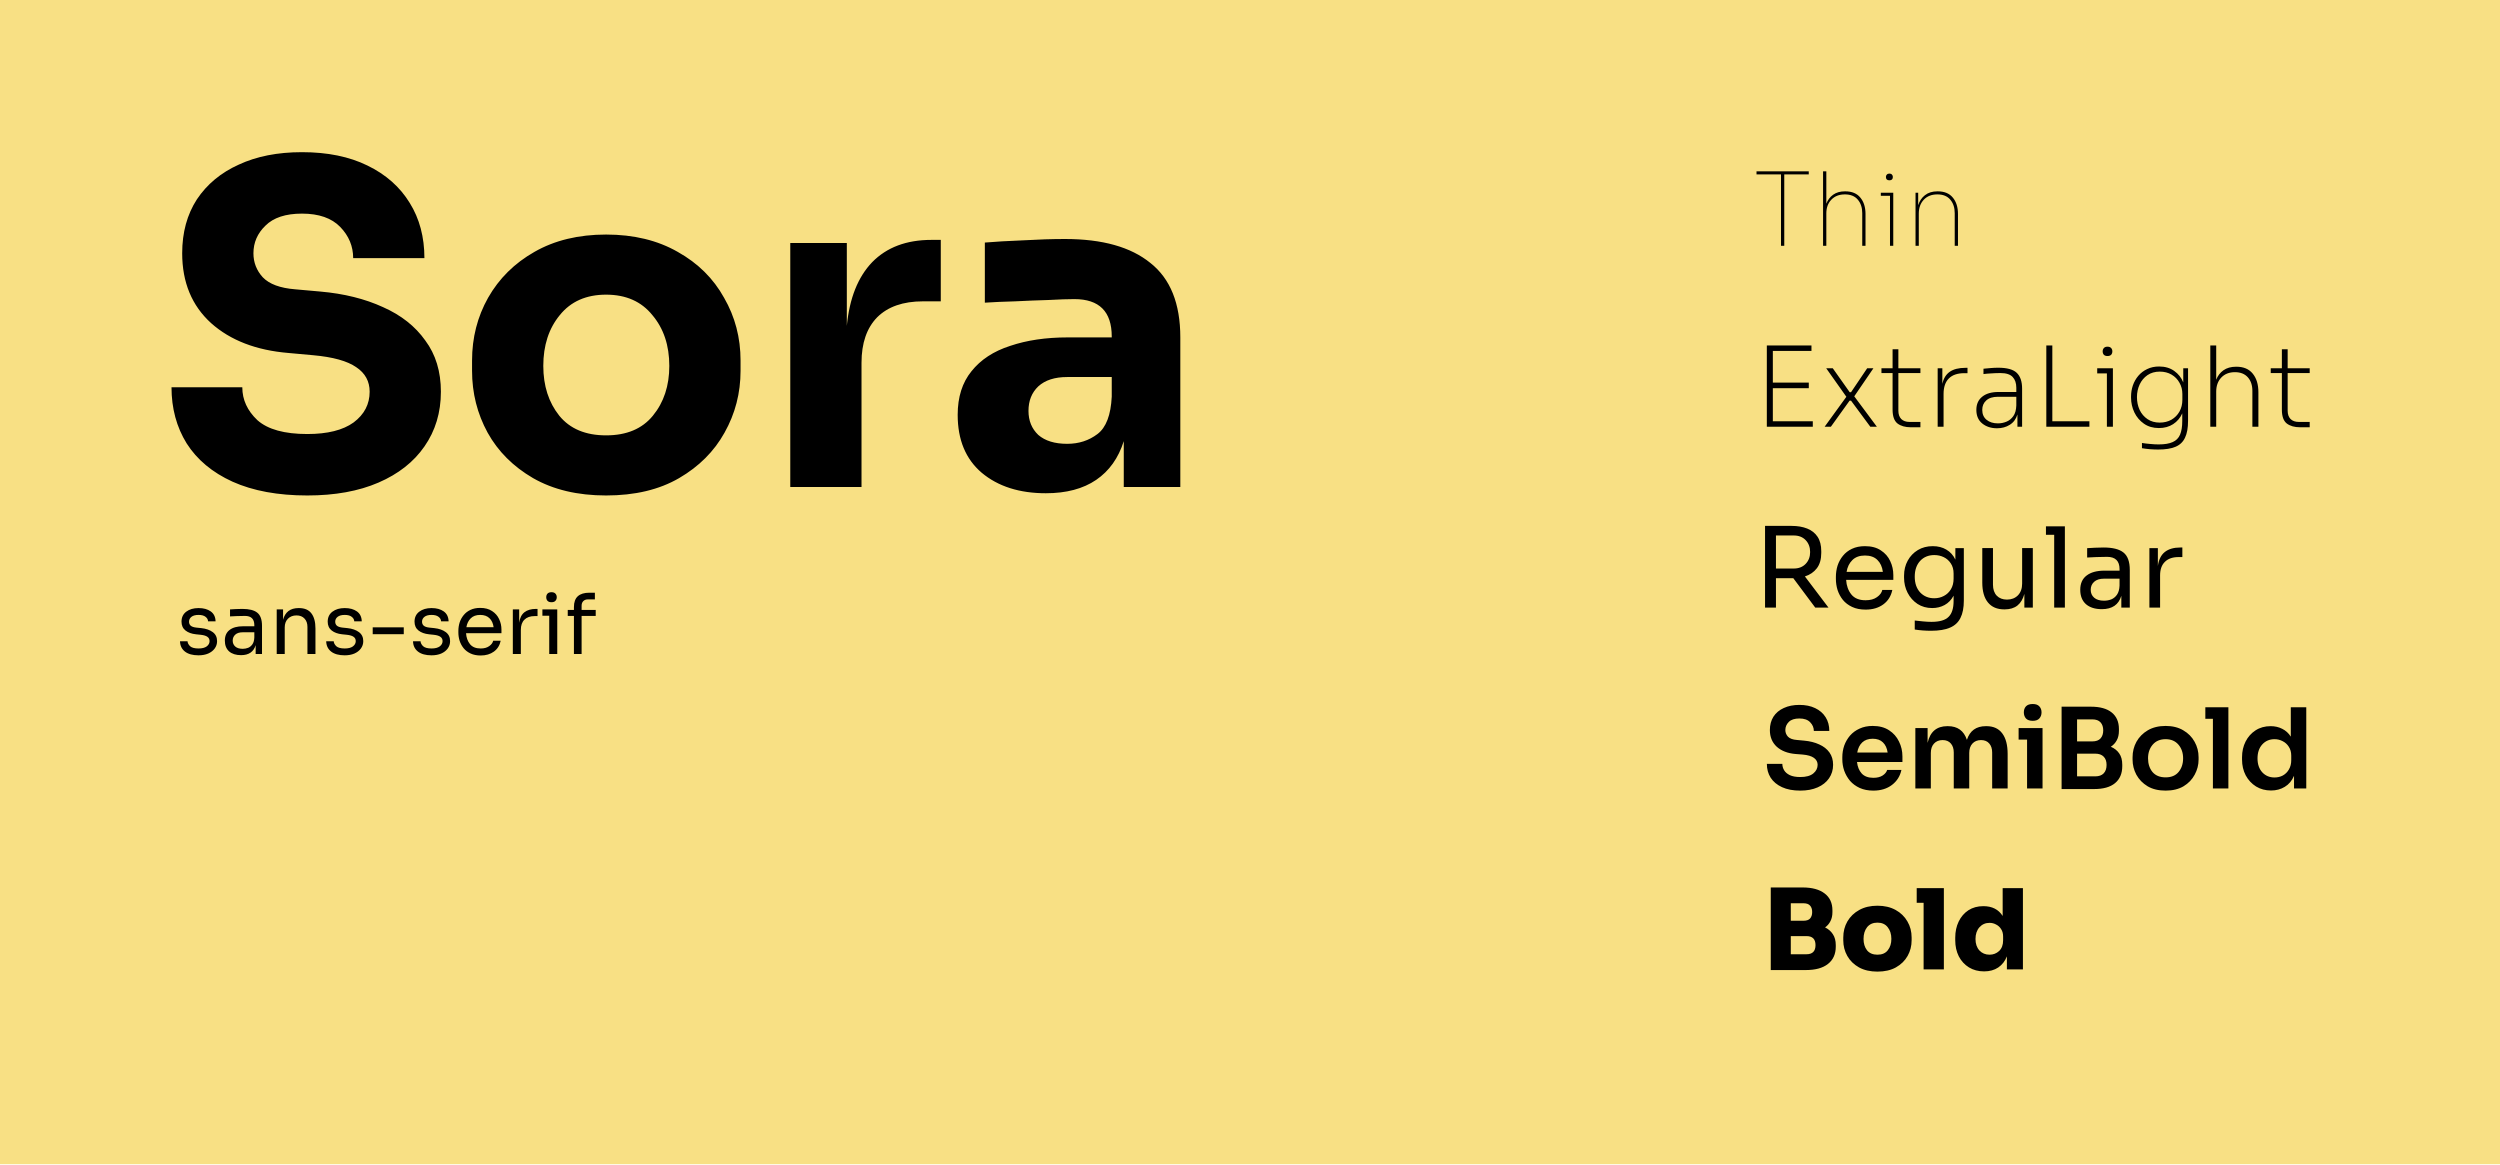
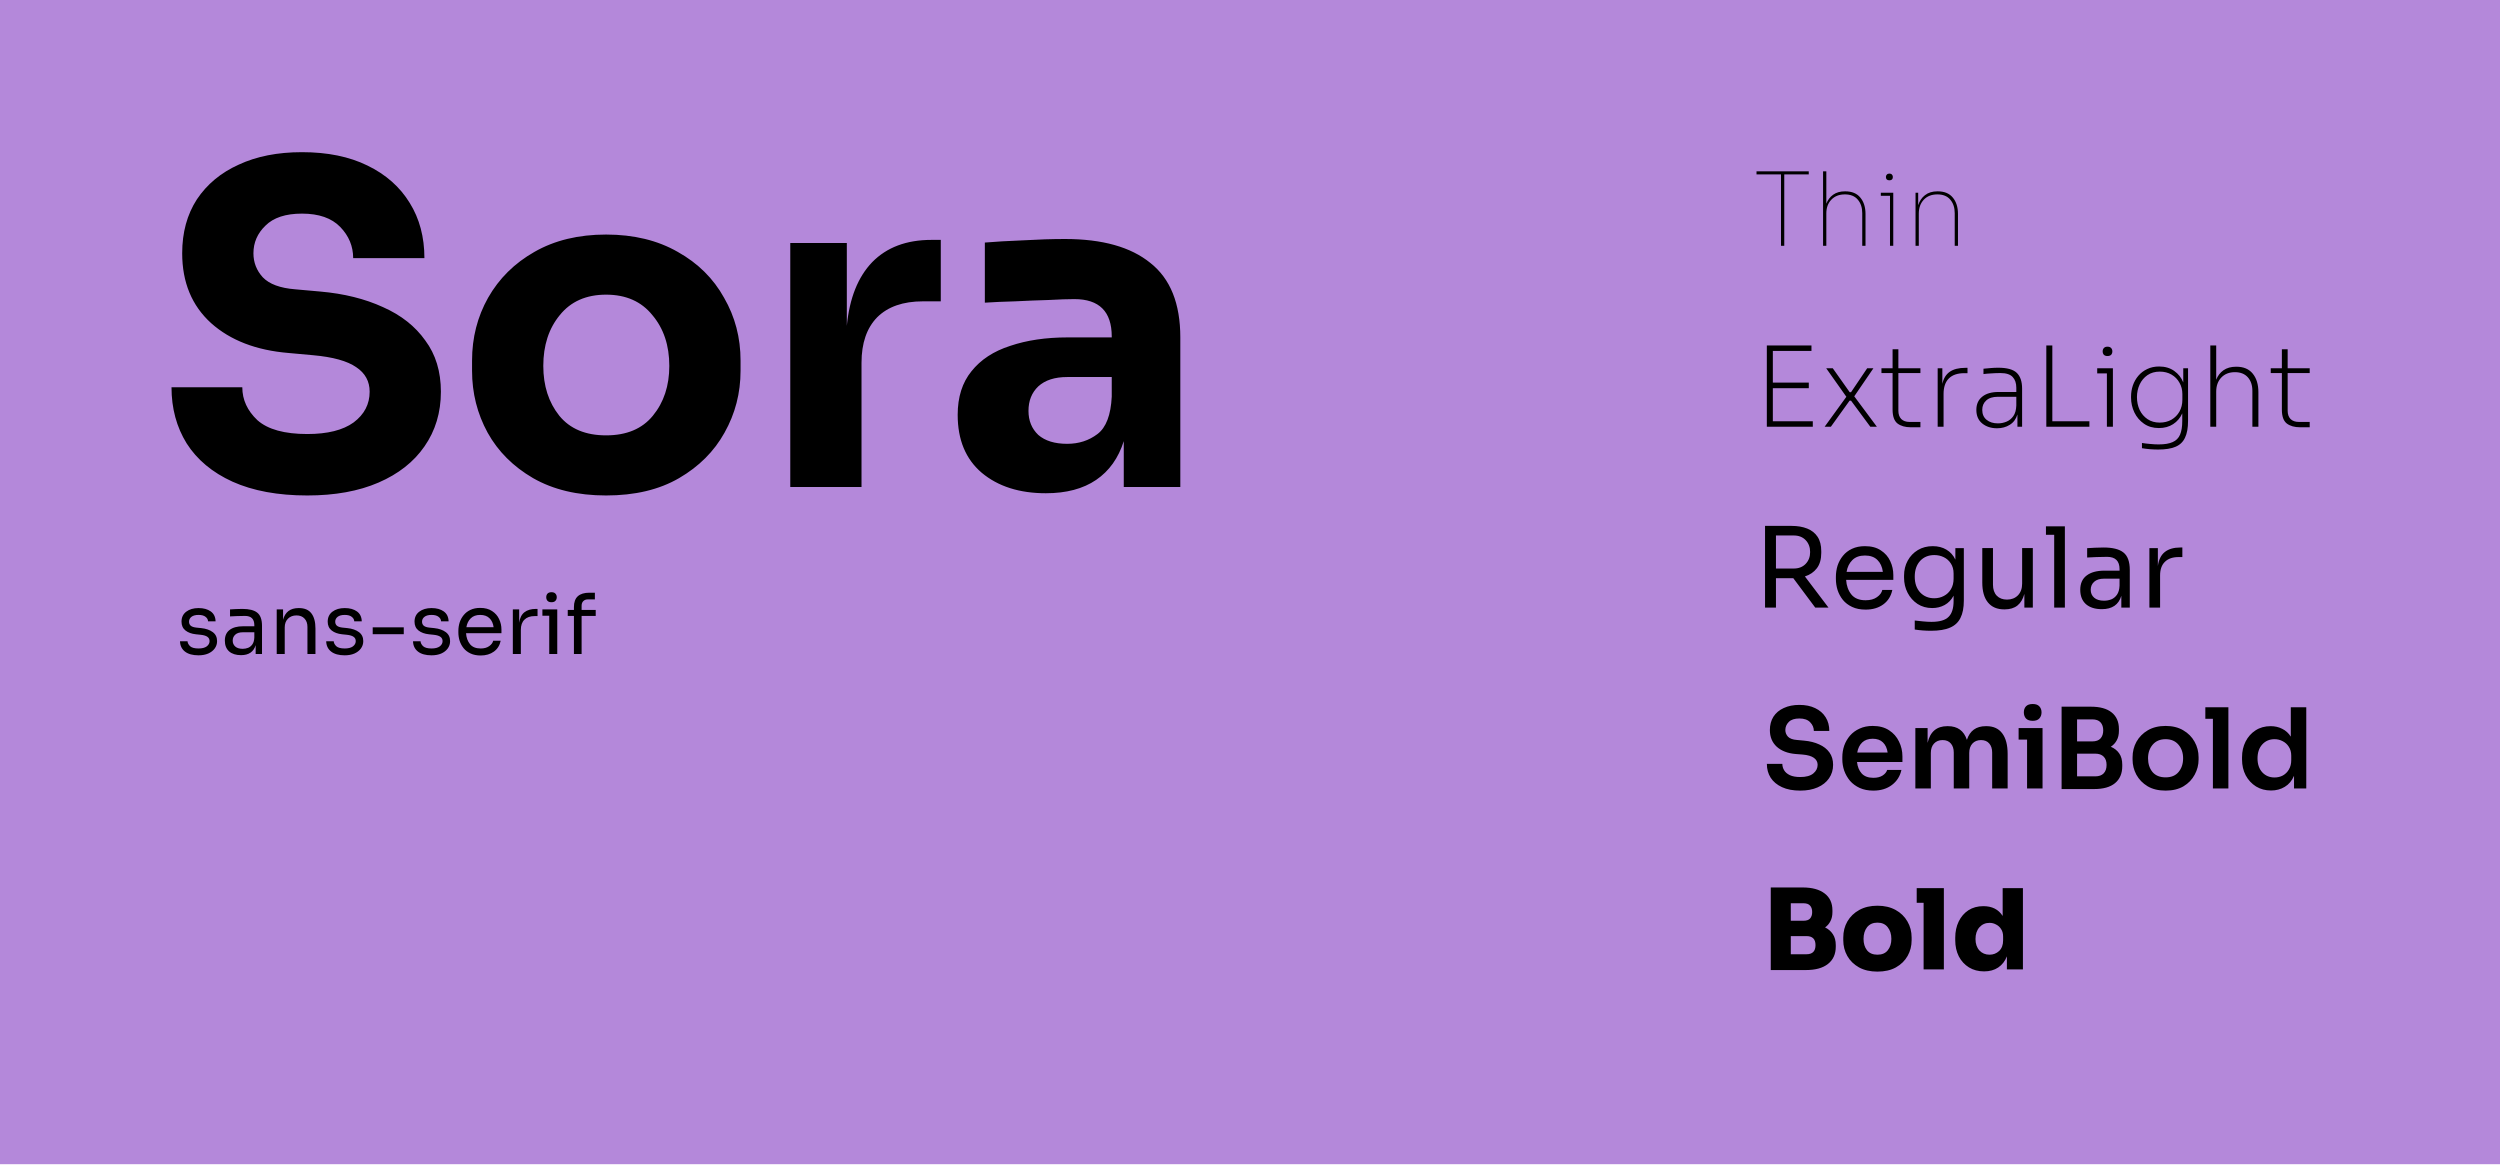
<svg xmlns="http://www.w3.org/2000/svg" width="539" height="251" viewBox="0 0 539 251" fill="none">
-   <rect width="539" height="251" fill="#F8E084" />
+   <rect width="539" height="251" fill="#B488DA" />
  <path d="M66.256 106.824C59.92 106.824 54.544 105.832 50.128 103.848C45.776 101.864 42.48 99.112 40.24 95.592C38.064 92.072 36.976 88.04 36.976 83.496H52.24C52.24 86.184 53.328 88.552 55.504 90.6C57.744 92.584 61.328 93.576 66.256 93.576C70.608 93.576 73.936 92.744 76.24 91.08C78.544 89.352 79.696 87.144 79.696 84.456C79.696 82.216 78.736 80.456 76.816 79.176C74.896 77.832 71.792 76.968 67.504 76.584L62.224 76.104C55.248 75.528 49.68 73.384 45.52 69.672C41.36 65.896 39.28 60.872 39.28 54.6C39.28 50.12 40.336 46.248 42.448 42.984C44.624 39.72 47.632 37.224 51.472 35.496C55.312 33.704 59.856 32.808 65.104 32.808C70.608 32.808 75.312 33.768 79.216 35.688C83.184 37.608 86.224 40.296 88.336 43.752C90.448 47.144 91.504 51.112 91.504 55.656H76.144C76.144 53.096 75.216 50.856 73.36 48.936C71.504 47.016 68.752 46.056 65.104 46.056C61.584 46.056 58.96 46.92 57.232 48.648C55.504 50.312 54.64 52.296 54.64 54.6C54.64 56.584 55.312 58.312 56.656 59.784C58.064 61.256 60.4 62.12 63.664 62.376L69.04 62.856C74.16 63.304 78.672 64.424 82.576 66.216C86.48 67.944 89.52 70.344 91.696 73.416C93.936 76.424 95.056 80.104 95.056 84.456C95.056 88.936 93.872 92.872 91.504 96.264C89.2 99.592 85.904 102.184 81.616 104.04C77.328 105.896 72.208 106.824 66.256 106.824ZM130.671 106.824C124.527 106.824 119.279 105.576 114.927 103.08C110.639 100.584 107.375 97.32 105.135 93.288C102.895 89.192 101.775 84.744 101.775 79.944V77.736C101.775 72.808 102.927 68.296 105.231 64.2C107.599 60.04 110.927 56.744 115.215 54.312C119.567 51.816 124.719 50.568 130.671 50.568C136.623 50.568 141.775 51.816 146.127 54.312C150.479 56.744 153.807 60.04 156.111 64.2C158.479 68.296 159.663 72.808 159.663 77.736V79.944C159.663 84.744 158.511 89.192 156.207 93.288C153.967 97.32 150.703 100.584 146.415 103.08C142.127 105.576 136.879 106.824 130.671 106.824ZM130.671 93.864C135.087 93.864 138.447 92.456 140.751 89.64C143.119 86.76 144.303 83.176 144.303 78.888C144.303 74.472 143.087 70.824 140.655 67.944C138.287 65 134.959 63.528 130.671 63.528C126.383 63.528 123.055 65 120.687 67.944C118.319 70.824 117.135 74.472 117.135 78.888C117.135 83.176 118.287 86.76 120.591 89.64C122.895 92.456 126.255 93.864 130.671 93.864ZM170.383 105V52.392H182.575V70.248C183.151 64.296 184.975 59.72 188.047 56.52C191.183 53.32 195.439 51.72 200.815 51.72H202.831V64.968H198.991C194.703 64.968 191.407 66.12 189.103 68.424C186.863 70.728 185.743 73.992 185.743 78.216V105H170.383ZM225.484 106.344C219.788 106.344 215.18 104.872 211.66 101.928C208.204 98.984 206.476 94.824 206.476 89.448C206.476 85.608 207.468 82.472 209.452 80.04C211.436 77.544 214.22 75.72 217.804 74.568C221.388 73.352 225.516 72.744 230.188 72.744H239.692V72.552C239.692 67.176 237.004 64.488 231.628 64.488C230.22 64.488 228.364 64.552 226.06 64.68C223.756 64.744 221.356 64.84 218.86 64.968C216.428 65.032 214.252 65.128 212.332 65.256V52.296C214.572 52.104 217.324 51.944 220.588 51.816C223.852 51.624 226.86 51.528 229.612 51.528C237.676 51.528 243.82 53.256 248.044 56.712C252.332 60.104 254.476 65.448 254.476 72.744V105H242.284V95.112C241.132 98.76 239.148 101.544 236.332 103.464C233.516 105.384 229.9 106.344 225.484 106.344ZM230.092 95.688C232.588 95.688 234.764 94.984 236.62 93.576C238.476 92.168 239.5 89.48 239.692 85.512V81.288H230.092C227.404 81.288 225.324 81.96 223.852 83.304C222.444 84.648 221.74 86.408 221.74 88.584C221.74 90.696 222.444 92.424 223.852 93.768C225.324 95.048 227.404 95.688 230.092 95.688Z" fill="black" />
  <path d="M383.984 53V37.6H378.704V36.94H389.968V37.6H384.688V53H383.984ZM393.052 53V36.94H393.756V43.914C394.064 43.107 394.555 42.462 395.23 41.978C395.904 41.494 396.755 41.252 397.782 41.252H397.826C399.263 41.252 400.348 41.699 401.082 42.594C401.83 43.489 402.204 44.669 402.204 46.136V53H401.5V45.96C401.5 44.757 401.177 43.782 400.532 43.034C399.901 42.286 398.977 41.912 397.76 41.912C396.528 41.912 395.552 42.293 394.834 43.056C394.115 43.804 393.756 44.787 393.756 46.004V53H393.052ZM407.351 38.876C406.853 38.876 406.603 38.634 406.603 38.15C406.603 37.945 406.669 37.776 406.801 37.644C406.933 37.497 407.117 37.424 407.351 37.424C407.601 37.424 407.784 37.497 407.901 37.644C408.033 37.776 408.099 37.945 408.099 38.15C408.099 38.634 407.85 38.876 407.351 38.876ZM407.483 53V42.22H405.503V41.56H408.187V53H407.483ZM412.989 53V41.56H413.561V44.244C413.84 43.349 414.324 42.631 415.013 42.088C415.717 41.531 416.619 41.252 417.719 41.252H417.763C419.201 41.252 420.286 41.699 421.019 42.594C421.767 43.489 422.141 44.669 422.141 46.136V53H421.437V45.96C421.437 44.757 421.115 43.782 420.469 43.034C419.839 42.286 418.915 41.912 417.697 41.912C416.465 41.912 415.49 42.293 414.771 43.056C414.053 43.819 413.693 44.816 413.693 46.048V53H412.989Z" fill="black" />
  <path d="M380.928 92V74.48H390.552V75.656H382.224V82.496H389.976V83.696H382.224V90.824H390.84V92H380.928ZM393.395 92L398.075 85.544L393.731 79.4H395.147L398.795 84.56H399.083L402.563 79.4H403.907L399.779 85.448L404.651 92H403.235L399.083 86.384H398.771L394.739 92H393.395ZM411.953 92.12C410.769 92.12 409.817 91.848 409.097 91.304C408.393 90.744 408.041 89.752 408.041 88.328V80.432H405.641V79.4H408.041V75.296H409.289V79.4H414.041V80.432H409.289V88.544C409.289 89.312 409.497 89.912 409.913 90.344C410.345 90.76 410.937 90.968 411.689 90.968H414.041V92.12H411.953ZM417.761 92V79.4H418.769V82.76C419.025 81.592 419.553 80.728 420.353 80.168C421.169 79.592 422.305 79.304 423.761 79.304H424.193V80.456H423.521C422.033 80.456 420.913 80.84 420.161 81.608C419.409 82.36 419.033 83.472 419.033 84.944V92H417.761ZM430.565 92.336C429.285 92.336 428.221 91.992 427.373 91.304C426.525 90.616 426.101 89.64 426.101 88.376C426.101 87.16 426.517 86.216 427.349 85.544C428.181 84.856 429.357 84.512 430.877 84.512H434.717V83.6C434.717 82.608 434.453 81.832 433.925 81.272C433.397 80.712 432.525 80.432 431.309 80.432C430.637 80.432 429.973 80.456 429.317 80.504C428.677 80.536 428.117 80.584 427.637 80.648V79.496C428.117 79.432 428.637 79.384 429.197 79.352C429.757 79.304 430.293 79.28 430.805 79.28C432.709 79.28 434.045 79.648 434.813 80.384C435.581 81.12 435.965 82.256 435.965 83.792V92H434.957V89.36C434.653 90.352 434.101 91.096 433.301 91.592C432.517 92.088 431.605 92.336 430.565 92.336ZM430.757 91.28C431.381 91.28 431.989 91.16 432.581 90.92C433.173 90.68 433.669 90.28 434.069 89.72C434.469 89.16 434.685 88.392 434.717 87.416V85.544H430.757C429.653 85.544 428.813 85.808 428.237 86.336C427.661 86.848 427.373 87.528 427.373 88.376C427.373 89.288 427.685 90 428.309 90.512C428.933 91.024 429.749 91.28 430.757 91.28ZM441.186 92V74.48H442.482V90.824H450.474V92H441.186ZM454.366 76.76C454.03 76.76 453.774 76.672 453.598 76.496C453.422 76.304 453.334 76.056 453.334 75.752C453.334 75.464 453.422 75.224 453.598 75.032C453.774 74.84 454.03 74.744 454.366 74.744C454.718 74.744 454.982 74.84 455.158 75.032C455.334 75.224 455.422 75.464 455.422 75.752C455.422 76.056 455.334 76.304 455.158 76.496C454.982 76.672 454.718 76.76 454.366 76.76ZM454.246 92V80.504H452.158V79.4H455.542V92H454.246ZM465.311 96.92C464.735 96.92 464.143 96.896 463.535 96.848C462.943 96.8 462.367 96.728 461.807 96.632V95.504C462.383 95.6 462.983 95.672 463.607 95.72C464.247 95.784 464.847 95.816 465.407 95.816C466.687 95.816 467.695 95.648 468.431 95.312C469.167 94.992 469.695 94.464 470.015 93.728C470.335 92.992 470.495 92 470.495 90.752V89.12C470.063 90.096 469.407 90.872 468.527 91.448C467.663 92.008 466.639 92.288 465.455 92.288C464.207 92.288 463.135 91.976 462.239 91.352C461.343 90.728 460.655 89.92 460.175 88.928C459.695 87.92 459.455 86.856 459.455 85.736V85.496C459.455 84.68 459.583 83.888 459.839 83.12C460.111 82.336 460.503 81.64 461.015 81.032C461.543 80.408 462.183 79.92 462.935 79.568C463.687 79.2 464.543 79.016 465.503 79.016C466.783 79.016 467.871 79.336 468.767 79.976C469.663 80.616 470.311 81.44 470.711 82.448V79.4H471.743V90.752C471.743 92.256 471.527 93.456 471.095 94.352C470.679 95.264 469.999 95.92 469.055 96.32C468.127 96.72 466.879 96.92 465.311 96.92ZM465.623 91.112C466.583 91.112 467.431 90.904 468.167 90.488C468.903 90.056 469.479 89.472 469.895 88.736C470.311 87.984 470.519 87.136 470.519 86.192V84.968C470.519 84.056 470.311 83.24 469.895 82.52C469.495 81.784 468.927 81.2 468.191 80.768C467.455 80.336 466.607 80.12 465.647 80.12C464.607 80.12 463.719 80.376 462.983 80.888C462.247 81.4 461.687 82.072 461.303 82.904C460.919 83.736 460.727 84.64 460.727 85.616C460.727 86.624 460.919 87.544 461.303 88.376C461.703 89.208 462.271 89.872 463.007 90.368C463.743 90.864 464.615 91.112 465.623 91.112ZM476.542 92V74.48H477.814V81.872C478.15 81.008 478.67 80.328 479.374 79.832C480.094 79.32 481.006 79.064 482.11 79.064H482.158C483.71 79.064 484.886 79.56 485.686 80.552C486.502 81.544 486.91 82.88 486.91 84.56V92H485.614V84.272C485.614 83.056 485.286 82.08 484.63 81.344C483.974 80.608 483.046 80.24 481.846 80.24C480.614 80.24 479.63 80.632 478.894 81.416C478.174 82.184 477.814 83.192 477.814 84.44V92H476.542ZM495.883 92.12C494.699 92.12 493.747 91.848 493.027 91.304C492.323 90.744 491.971 89.752 491.971 88.328V80.432H489.571V79.4H491.971V75.296H493.219V79.4H497.971V80.432H493.219V88.544C493.219 89.312 493.427 89.912 493.843 90.344C494.275 90.76 494.867 90.968 495.619 90.968H497.971V92.12H495.883Z" fill="black" />
  <path d="M380.544 131V113.384H386.28C387.56 113.384 388.68 113.576 389.64 113.96C390.6 114.344 391.344 114.936 391.872 115.736C392.4 116.536 392.664 117.568 392.664 118.832V119.216C392.664 120.592 392.344 121.696 391.704 122.528C391.08 123.344 390.224 123.928 389.136 124.28L394.224 131H391.368L386.64 124.664C386.528 124.664 386.408 124.664 386.28 124.664H382.896V131H380.544ZM386.712 115.448H382.896V122.576H386.712C387.8 122.576 388.664 122.24 389.304 121.568C389.944 120.896 390.264 120.048 390.264 119.024C390.264 117.984 389.944 117.128 389.304 116.456C388.664 115.784 387.8 115.448 386.712 115.448ZM402.226 131.432C401.106 131.432 400.138 131.24 399.322 130.856C398.506 130.472 397.842 129.968 397.33 129.344C396.818 128.704 396.434 127.992 396.178 127.208C395.938 126.424 395.818 125.624 395.818 124.808V124.376C395.818 123.544 395.938 122.736 396.178 121.952C396.434 121.168 396.818 120.464 397.33 119.84C397.842 119.2 398.49 118.696 399.274 118.328C400.074 117.944 401.01 117.752 402.082 117.752C403.474 117.752 404.618 118.056 405.514 118.664C406.426 119.256 407.098 120.024 407.53 120.968C407.978 121.912 408.202 122.92 408.202 123.992V125.024H398.026C398.106 126.288 398.482 127.336 399.154 128.168C399.826 129 400.85 129.416 402.226 129.416C403.234 129.416 404.05 129.192 404.674 128.744C405.314 128.296 405.698 127.776 405.826 127.184H407.986C407.714 128.512 407.066 129.552 406.042 130.304C405.018 131.056 403.746 131.432 402.226 131.432ZM402.082 119.768C400.93 119.768 400.026 120.096 399.37 120.752C398.714 121.392 398.298 122.24 398.122 123.296H405.946C405.802 122.208 405.41 121.352 404.77 120.728C404.13 120.088 403.234 119.768 402.082 119.768ZM416.322 135.992C415.122 135.992 413.954 135.904 412.818 135.728V133.784C413.394 133.864 413.994 133.928 414.618 133.976C415.258 134.04 415.858 134.072 416.418 134.072C418.178 134.072 419.41 133.712 420.114 132.992C420.834 132.288 421.194 131.152 421.194 129.584V128.432C420.714 129.328 420.066 130 419.25 130.448C418.45 130.88 417.562 131.096 416.586 131.096C415.386 131.096 414.33 130.8 413.418 130.208C412.506 129.6 411.794 128.8 411.282 127.808C410.77 126.816 410.514 125.728 410.514 124.544V124.112C410.514 122.912 410.778 121.832 411.306 120.872C411.834 119.912 412.562 119.152 413.49 118.592C414.418 118.032 415.49 117.752 416.706 117.752C417.826 117.752 418.802 118 419.634 118.496C420.482 118.992 421.13 119.712 421.578 120.656V118.184H423.402V129.488C423.402 131.024 423.162 132.264 422.682 133.208C422.218 134.168 421.466 134.872 420.426 135.32C419.402 135.768 418.034 135.992 416.322 135.992ZM417.018 128.984C417.786 128.984 418.482 128.816 419.106 128.48C419.746 128.144 420.25 127.664 420.618 127.04C421.002 126.4 421.194 125.64 421.194 124.76V123.656C421.194 122.792 420.994 122.064 420.594 121.472C420.21 120.88 419.706 120.432 419.082 120.128C418.458 119.824 417.778 119.672 417.042 119.672C415.778 119.672 414.754 120.096 413.97 120.944C413.202 121.792 412.818 122.92 412.818 124.328C412.818 125.752 413.21 126.888 413.994 127.736C414.794 128.568 415.802 128.984 417.018 128.984ZM432.109 131.384C430.589 131.384 429.421 130.888 428.605 129.896C427.789 128.904 427.381 127.472 427.381 125.6V118.16H429.685V126.056C429.685 127.064 429.957 127.856 430.501 128.432C431.045 128.992 431.781 129.272 432.709 129.272C433.669 129.272 434.453 128.968 435.061 128.36C435.669 127.736 435.973 126.888 435.973 125.816V118.16H438.277V131H436.453V128.048C436.165 129.136 435.669 129.968 434.965 130.544C434.261 131.104 433.341 131.384 432.205 131.384H432.109ZM442.883 131V115.304H441.107V113.48H445.187V131H442.883ZM453.158 131.336C451.702 131.336 450.558 130.976 449.726 130.256C448.91 129.52 448.502 128.488 448.502 127.16C448.502 125.8 448.958 124.776 449.87 124.088C450.782 123.384 452.07 123.032 453.734 123.032H456.974V122.72C456.974 120.944 456.078 120.056 454.286 120.056C453.55 120.056 452.782 120.072 451.982 120.104C451.182 120.136 450.518 120.168 449.99 120.2V118.184C450.502 118.136 451.07 118.104 451.694 118.088C452.334 118.056 452.942 118.04 453.518 118.04C455.486 118.04 456.918 118.4 457.814 119.12C458.726 119.84 459.182 121.096 459.182 122.888V131H457.358V128.456C456.782 130.376 455.382 131.336 453.158 131.336ZM453.638 129.512C454.182 129.512 454.702 129.416 455.198 129.224C455.694 129.016 456.102 128.68 456.422 128.216C456.758 127.736 456.942 127.08 456.974 126.248V124.76H453.638C452.71 124.76 451.998 124.984 451.502 125.432C451.006 125.88 450.758 126.456 450.758 127.16C450.758 127.864 451.006 128.432 451.502 128.864C451.998 129.296 452.71 129.512 453.638 129.512ZM463.411 131V118.184H465.235V122.024C465.427 120.648 465.931 119.64 466.747 119C467.563 118.36 468.675 118.04 470.083 118.04H470.515V120.104H469.699C468.419 120.104 467.435 120.448 466.747 121.136C466.059 121.808 465.715 122.784 465.715 124.064V131H463.411Z" fill="black" />
  <path d="M388.136 170.456C386.584 170.456 385.272 170.208 384.2 169.712C383.128 169.216 382.312 168.536 381.752 167.672C381.208 166.808 380.936 165.816 380.936 164.696H384.272C384.272 165.176 384.4 165.632 384.656 166.064C384.912 166.496 385.32 166.848 385.88 167.12C386.456 167.392 387.208 167.528 388.136 167.528C389.384 167.528 390.32 167.272 390.944 166.76C391.568 166.248 391.88 165.624 391.88 164.888C391.88 164.28 391.616 163.784 391.088 163.4C390.56 163.016 389.744 162.776 388.64 162.68L387.104 162.56C385.424 162.416 384.08 161.896 383.072 161C382.08 160.088 381.584 158.888 381.584 157.4C381.584 156.296 381.84 155.336 382.352 154.52C382.88 153.704 383.624 153.08 384.584 152.648C385.544 152.2 386.664 151.976 387.944 151.976C389.256 151.976 390.392 152.208 391.352 152.672C392.328 153.136 393.08 153.792 393.608 154.64C394.136 155.472 394.4 156.456 394.4 157.592H391.064C391.064 156.888 390.8 156.264 390.272 155.72C389.76 155.176 388.984 154.904 387.944 154.904C386.92 154.904 386.16 155.152 385.664 155.648C385.168 156.144 384.92 156.728 384.92 157.4C384.92 157.944 385.112 158.424 385.496 158.84C385.896 159.24 386.536 159.472 387.416 159.536L388.952 159.68C390.2 159.792 391.288 160.064 392.216 160.496C393.16 160.912 393.896 161.488 394.424 162.224C394.952 162.96 395.216 163.848 395.216 164.888C395.216 165.992 394.92 166.968 394.328 167.816C393.752 168.648 392.936 169.296 391.88 169.76C390.824 170.224 389.576 170.456 388.136 170.456ZM403.9 170.456C402.78 170.456 401.796 170.264 400.948 169.88C400.116 169.496 399.42 168.984 398.86 168.344C398.316 167.688 397.9 166.96 397.612 166.16C397.34 165.36 397.204 164.544 397.204 163.712V163.256C397.204 162.392 397.34 161.56 397.612 160.76C397.9 159.96 398.316 159.24 398.86 158.6C399.42 157.96 400.108 157.456 400.924 157.088C401.74 156.704 402.684 156.512 403.756 156.512C405.164 156.512 406.34 156.824 407.284 157.448C408.228 158.056 408.94 158.864 409.42 159.872C409.916 160.864 410.164 161.936 410.164 163.088V164.288H400.372C400.484 165.312 400.82 166.136 401.38 166.76C401.956 167.384 402.796 167.696 403.9 167.696C404.7 167.696 405.356 167.536 405.868 167.216C406.396 166.88 406.732 166.472 406.876 165.992H409.948C409.66 167.336 408.98 168.416 407.908 169.232C406.836 170.048 405.5 170.456 403.9 170.456ZM403.756 159.272C402.812 159.272 402.06 159.536 401.5 160.064C400.94 160.592 400.58 161.32 400.42 162.248H406.972C406.844 161.32 406.508 160.592 405.964 160.064C405.436 159.536 404.7 159.272 403.756 159.272ZM412.951 170V156.968H415.591V160.16C416.135 157.76 417.551 156.56 419.839 156.56H419.983C422.047 156.56 423.407 157.544 424.063 159.512C424.703 157.544 426.063 156.56 428.143 156.56H428.287C429.775 156.56 430.903 157.072 431.671 158.096C432.455 159.12 432.847 160.608 432.847 162.56V170H429.511V162.248C429.511 161.432 429.303 160.784 428.887 160.304C428.471 159.808 427.879 159.56 427.111 159.56C426.327 159.56 425.703 159.816 425.239 160.328C424.791 160.824 424.567 161.496 424.567 162.344V170H421.231V162.248C421.231 161.432 421.023 160.784 420.607 160.304C420.191 159.808 419.599 159.56 418.831 159.56C418.047 159.56 417.423 159.816 416.959 160.328C416.511 160.824 416.287 161.496 416.287 162.344V170H412.951ZM438.26 155.408C437.604 155.408 437.116 155.24 436.796 154.904C436.492 154.552 436.34 154.112 436.34 153.584C436.34 153.056 436.492 152.624 436.796 152.288C437.116 151.952 437.604 151.784 438.26 151.784C438.9 151.784 439.372 151.952 439.676 152.288C439.996 152.624 440.156 153.056 440.156 153.584C440.156 154.112 439.996 154.552 439.676 154.904C439.372 155.24 438.9 155.408 438.26 155.408ZM437.036 170V159.464H435.212V156.968H440.372V170H437.036ZM444.48 170.12V152.36H450.768C452.752 152.36 454.256 152.776 455.28 153.608C456.32 154.44 456.84 155.632 456.84 157.184V157.52C456.84 158.368 456.68 159.072 456.36 159.632C456.056 160.192 455.632 160.648 455.088 161C455.856 161.32 456.456 161.792 456.888 162.416C457.336 163.04 457.56 163.856 457.56 164.864V165.2C457.56 166.768 457.04 167.984 456 168.848C454.976 169.696 453.472 170.12 451.488 170.12H444.48ZM451.08 155.096H447.816V159.848H451.08C451.896 159.848 452.496 159.632 452.88 159.2C453.264 158.768 453.456 158.192 453.456 157.472C453.456 156.752 453.264 156.176 452.88 155.744C452.496 155.312 451.896 155.096 451.08 155.096ZM451.728 162.488H447.816V167.384H451.728C452.528 167.384 453.136 167.168 453.552 166.736C453.968 166.304 454.176 165.696 454.176 164.912C454.176 164.144 453.968 163.552 453.552 163.136C453.136 162.704 452.528 162.488 451.728 162.488ZM466.91 170.456C465.374 170.456 464.078 170.144 463.022 169.52C461.966 168.88 461.158 168.048 460.598 167.024C460.054 166 459.782 164.912 459.782 163.76V163.256C459.782 162.056 460.062 160.944 460.622 159.92C461.198 158.896 462.014 158.072 463.07 157.448C464.142 156.824 465.422 156.512 466.91 156.512C468.382 156.512 469.646 156.824 470.702 157.448C471.774 158.072 472.59 158.896 473.15 159.92C473.726 160.944 474.014 162.056 474.014 163.256V163.76C474.014 164.912 473.734 166 473.174 167.024C472.63 168.048 471.83 168.88 470.774 169.52C469.718 170.144 468.43 170.456 466.91 170.456ZM466.91 167.6C468.126 167.6 469.054 167.216 469.694 166.448C470.35 165.664 470.678 164.68 470.678 163.496C470.678 162.312 470.342 161.328 469.67 160.544C468.998 159.76 468.078 159.368 466.91 159.368C465.726 159.368 464.798 159.76 464.126 160.544C463.454 161.328 463.118 162.312 463.118 163.496C463.118 164.68 463.438 165.664 464.078 166.448C464.734 167.216 465.678 167.6 466.91 167.6ZM477.103 170V154.976H475.471V152.48H480.439V170H477.103ZM489.648 170.432C488.432 170.432 487.352 170.144 486.408 169.568C485.464 168.976 484.72 168.176 484.176 167.168C483.648 166.16 483.384 165.024 483.384 163.76V163.256C483.384 162.008 483.64 160.88 484.152 159.872C484.664 158.864 485.376 158.064 486.288 157.472C487.216 156.864 488.304 156.56 489.552 156.56C490.48 156.56 491.312 156.752 492.048 157.136C492.8 157.504 493.416 158.064 493.896 158.816V152.48H497.232V170H494.592V167.264C494.144 168.32 493.48 169.112 492.6 169.64C491.736 170.168 490.752 170.432 489.648 170.432ZM490.392 167.624C491.048 167.624 491.648 167.48 492.192 167.192C492.736 166.888 493.168 166.456 493.488 165.896C493.824 165.336 493.992 164.664 493.992 163.88V162.92C493.992 162.168 493.816 161.528 493.464 161C493.128 160.472 492.688 160.072 492.144 159.8C491.6 159.512 491.016 159.368 490.392 159.368C489.304 159.368 488.416 159.752 487.728 160.52C487.056 161.272 486.72 162.272 486.72 163.52C486.72 164.768 487.064 165.768 487.752 166.52C488.44 167.256 489.32 167.624 490.392 167.624Z" fill="black" />
  <path d="M381.776 209.144V191.336H388.64C390.688 191.336 392.272 191.768 393.392 192.632C394.512 193.48 395.072 194.696 395.072 196.28V196.64C395.072 197.408 394.928 198.064 394.64 198.608C394.368 199.152 393.984 199.6 393.488 199.952C394.208 200.304 394.768 200.792 395.168 201.416C395.584 202.04 395.792 202.824 395.792 203.768V204.104C395.792 205.704 395.232 206.944 394.112 207.824C393.008 208.704 391.416 209.144 389.336 209.144H381.776ZM388.832 194.744H386.096V198.512H388.832C389.488 198.512 389.96 198.352 390.248 198.032C390.552 197.696 390.704 197.232 390.704 196.64C390.704 196.032 390.552 195.568 390.248 195.248C389.96 194.912 389.488 194.744 388.832 194.744ZM389.48 201.824H386.096V205.736H389.48C390.776 205.736 391.424 205.08 391.424 203.768C391.424 202.472 390.776 201.824 389.48 201.824ZM404.778 209.48C403.226 209.48 401.898 209.176 400.794 208.568C399.69 207.944 398.85 207.12 398.274 206.096C397.698 205.072 397.41 203.944 397.41 202.712V202.136C397.41 200.84 397.706 199.68 398.298 198.656C398.906 197.616 399.762 196.792 400.866 196.184C401.97 195.576 403.274 195.272 404.778 195.272C406.282 195.272 407.586 195.576 408.69 196.184C409.794 196.792 410.642 197.616 411.234 198.656C411.842 199.68 412.146 200.84 412.146 202.136V202.712C412.146 203.944 411.858 205.072 411.282 206.096C410.706 207.12 409.866 207.944 408.762 208.568C407.674 209.176 406.346 209.48 404.778 209.48ZM404.778 205.832C405.77 205.832 406.514 205.512 407.01 204.872C407.522 204.232 407.778 203.416 407.778 202.424C407.778 201.4 407.514 200.56 406.986 199.904C406.474 199.248 405.738 198.92 404.778 198.92C403.818 198.92 403.074 199.248 402.546 199.904C402.034 200.56 401.778 201.4 401.778 202.424C401.778 203.416 402.026 204.232 402.522 204.872C403.034 205.512 403.786 205.832 404.778 205.832ZM414.729 209V194.648H413.241V191.48H419.097V209H414.729ZM427.766 209.432C426.534 209.432 425.446 209.144 424.502 208.568C423.574 207.992 422.846 207.2 422.318 206.192C421.806 205.168 421.55 204.016 421.55 202.736V202.16C421.55 200.864 421.798 199.704 422.294 198.68C422.79 197.656 423.486 196.848 424.382 196.256C425.294 195.664 426.374 195.368 427.622 195.368C429.494 195.368 430.878 196.072 431.774 197.48V191.48H436.142V209H432.686V206.192C432.286 207.216 431.662 208.016 430.814 208.592C429.982 209.152 428.966 209.432 427.766 209.432ZM428.942 205.832C429.742 205.832 430.43 205.568 431.006 205.04C431.582 204.496 431.87 203.728 431.87 202.736V201.92C431.87 201.28 431.726 200.744 431.438 200.312C431.166 199.88 430.806 199.552 430.358 199.328C429.926 199.088 429.454 198.968 428.942 198.968C428.062 198.968 427.334 199.288 426.758 199.928C426.198 200.568 425.918 201.408 425.918 202.448C425.918 203.472 426.198 204.296 426.758 204.92C427.334 205.528 428.062 205.832 428.942 205.832Z" fill="black" />
  <path d="M42.806 141.288C41.546 141.288 40.568 141.018 39.872 140.478C39.188 139.938 38.834 139.2 38.81 138.264H40.43C40.454 138.636 40.64 138.99 40.988 139.326C41.348 139.65 41.954 139.812 42.806 139.812C43.574 139.812 44.162 139.662 44.57 139.362C44.978 139.05 45.182 138.672 45.182 138.228C45.182 137.832 45.032 137.526 44.732 137.31C44.432 137.082 43.946 136.932 43.274 136.86L42.23 136.752C41.318 136.656 40.574 136.386 39.998 135.942C39.422 135.486 39.134 134.85 39.134 134.034C39.134 133.11 39.476 132.39 40.16 131.874C40.844 131.358 41.726 131.1 42.806 131.1C43.886 131.1 44.762 131.34 45.434 131.82C46.106 132.3 46.454 133.014 46.478 133.962H44.858C44.846 133.578 44.666 133.254 44.318 132.99C43.982 132.714 43.478 132.576 42.806 132.576C42.134 132.576 41.624 132.714 41.276 132.99C40.928 133.266 40.754 133.614 40.754 134.034C40.754 134.394 40.874 134.682 41.114 134.898C41.366 135.114 41.774 135.252 42.338 135.312L43.382 135.42C44.414 135.528 45.242 135.816 45.866 136.284C46.49 136.74 46.802 137.388 46.802 138.228C46.802 138.828 46.628 139.362 46.28 139.83C45.944 140.286 45.476 140.646 44.876 140.91C44.276 141.162 43.586 141.288 42.806 141.288ZM51.97 141.252C50.878 141.252 50.02 140.982 49.396 140.442C48.784 139.89 48.478 139.116 48.478 138.12C48.478 137.1 48.82 136.332 49.504 135.816C50.188 135.288 51.154 135.024 52.402 135.024H54.832V134.79C54.832 133.458 54.16 132.792 52.816 132.792C52.264 132.792 51.688 132.804 51.088 132.828C50.488 132.852 49.99 132.876 49.594 132.9V131.388C49.978 131.352 50.404 131.328 50.872 131.316C51.352 131.292 51.808 131.28 52.24 131.28C53.716 131.28 54.79 131.55 55.462 132.09C56.146 132.63 56.488 133.572 56.488 134.916V141H55.12V139.092C54.688 140.532 53.638 141.252 51.97 141.252ZM52.33 139.884C52.738 139.884 53.128 139.812 53.5 139.668C53.872 139.512 54.178 139.26 54.418 138.912C54.67 138.552 54.808 138.06 54.832 137.436V136.32H52.33C51.634 136.32 51.1 136.488 50.728 136.824C50.356 137.16 50.17 137.592 50.17 138.12C50.17 138.648 50.356 139.074 50.728 139.398C51.1 139.722 51.634 139.884 52.33 139.884ZM59.66 141V131.388H61.028V133.62C61.244 132.804 61.628 132.18 62.18 131.748C62.744 131.316 63.476 131.1 64.376 131.1H64.448C65.66 131.1 66.554 131.478 67.13 132.234C67.718 132.99 68.012 134.082 68.012 135.51V141H66.284V135.15C66.284 134.406 66.074 133.812 65.654 133.368C65.234 132.912 64.658 132.684 63.926 132.684C63.17 132.684 62.558 132.918 62.09 133.386C61.622 133.854 61.388 134.478 61.388 135.258V141H59.66ZM74.324 141.288C73.064 141.288 72.086 141.018 71.39 140.478C70.706 139.938 70.352 139.2 70.328 138.264H71.948C71.972 138.636 72.158 138.99 72.506 139.326C72.866 139.65 73.472 139.812 74.324 139.812C75.092 139.812 75.68 139.662 76.088 139.362C76.496 139.05 76.7 138.672 76.7 138.228C76.7 137.832 76.55 137.526 76.25 137.31C75.95 137.082 75.464 136.932 74.792 136.86L73.748 136.752C72.836 136.656 72.092 136.386 71.516 135.942C70.94 135.486 70.652 134.85 70.652 134.034C70.652 133.11 70.994 132.39 71.678 131.874C72.362 131.358 73.244 131.1 74.324 131.1C75.404 131.1 76.28 131.34 76.952 131.82C77.624 132.3 77.972 133.014 77.996 133.962H76.376C76.364 133.578 76.184 133.254 75.836 132.99C75.5 132.714 74.996 132.576 74.324 132.576C73.652 132.576 73.142 132.714 72.794 132.99C72.446 133.266 72.272 133.614 72.272 134.034C72.272 134.394 72.392 134.682 72.632 134.898C72.884 135.114 73.292 135.252 73.856 135.312L74.9 135.42C75.932 135.528 76.76 135.816 77.384 136.284C78.008 136.74 78.32 137.388 78.32 138.228C78.32 138.828 78.146 139.362 77.798 139.83C77.462 140.286 76.994 140.646 76.394 140.91C75.794 141.162 75.104 141.288 74.324 141.288ZM80.356 136.734V135.258H87.052V136.734H80.356ZM93.044 141.288C91.784 141.288 90.806 141.018 90.11 140.478C89.426 139.938 89.072 139.2 89.048 138.264H90.668C90.692 138.636 90.878 138.99 91.226 139.326C91.586 139.65 92.192 139.812 93.044 139.812C93.812 139.812 94.4 139.662 94.808 139.362C95.216 139.05 95.42 138.672 95.42 138.228C95.42 137.832 95.27 137.526 94.97 137.31C94.67 137.082 94.184 136.932 93.512 136.86L92.468 136.752C91.556 136.656 90.812 136.386 90.236 135.942C89.66 135.486 89.372 134.85 89.372 134.034C89.372 133.11 89.714 132.39 90.398 131.874C91.082 131.358 91.964 131.1 93.044 131.1C94.124 131.1 95 131.34 95.672 131.82C96.344 132.3 96.692 133.014 96.716 133.962H95.096C95.084 133.578 94.904 133.254 94.556 132.99C94.22 132.714 93.716 132.576 93.044 132.576C92.372 132.576 91.862 132.714 91.514 132.99C91.166 133.266 90.992 133.614 90.992 134.034C90.992 134.394 91.112 134.682 91.352 134.898C91.604 135.114 92.012 135.252 92.576 135.312L93.62 135.42C94.652 135.528 95.48 135.816 96.104 136.284C96.728 136.74 97.04 137.388 97.04 138.228C97.04 138.828 96.866 139.362 96.518 139.83C96.182 140.286 95.714 140.646 95.114 140.91C94.514 141.162 93.824 141.288 93.044 141.288ZM103.631 141.324C102.791 141.324 102.065 141.18 101.453 140.892C100.841 140.604 100.343 140.226 99.959 139.758C99.575 139.278 99.287 138.744 99.095 138.156C98.915 137.568 98.825 136.968 98.825 136.356V136.032C98.825 135.408 98.915 134.802 99.095 134.214C99.287 133.626 99.575 133.098 99.959 132.63C100.343 132.15 100.829 131.772 101.417 131.496C102.017 131.208 102.719 131.064 103.523 131.064C104.567 131.064 105.425 131.292 106.097 131.748C106.781 132.192 107.285 132.768 107.609 133.476C107.945 134.184 108.113 134.94 108.113 135.744V136.518H100.481C100.541 137.466 100.823 138.252 101.327 138.876C101.831 139.5 102.599 139.812 103.631 139.812C104.387 139.812 104.999 139.644 105.467 139.308C105.947 138.972 106.235 138.582 106.331 138.138H107.951C107.747 139.134 107.261 139.914 106.493 140.478C105.725 141.042 104.771 141.324 103.631 141.324ZM103.523 132.576C102.659 132.576 101.981 132.822 101.489 133.314C100.997 133.794 100.685 134.43 100.553 135.222H106.421C106.313 134.406 106.019 133.764 105.539 133.296C105.059 132.816 104.387 132.576 103.523 132.576ZM110.566 141V131.388H111.934V134.268C112.078 133.236 112.456 132.48 113.068 132C113.68 131.52 114.514 131.28 115.57 131.28H115.894V132.828H115.282C114.322 132.828 113.584 133.086 113.068 133.602C112.552 134.106 112.294 134.838 112.294 135.798V141H110.566ZM118.903 129.84C118.519 129.84 118.231 129.738 118.039 129.534C117.859 129.33 117.769 129.072 117.769 128.76C117.769 128.448 117.859 128.19 118.039 127.986C118.231 127.782 118.519 127.68 118.903 127.68C119.287 127.68 119.569 127.782 119.749 127.986C119.941 128.19 120.037 128.448 120.037 128.76C120.037 129.072 119.941 129.33 119.749 129.534C119.569 129.738 119.287 129.84 118.903 129.84ZM118.417 141V132.756H116.941V131.388H120.145V141H118.417ZM123.738 141V132.792H122.406V131.496H123.738V130.902C123.738 129.834 124.02 129.048 124.584 128.544C125.148 128.04 125.976 127.788 127.068 127.788H128.256V129.228H126.78C126.336 129.228 125.994 129.354 125.754 129.606C125.514 129.846 125.394 130.182 125.394 130.614V131.496H128.436V132.792H125.394V141H123.738Z" fill="black" />
</svg>
